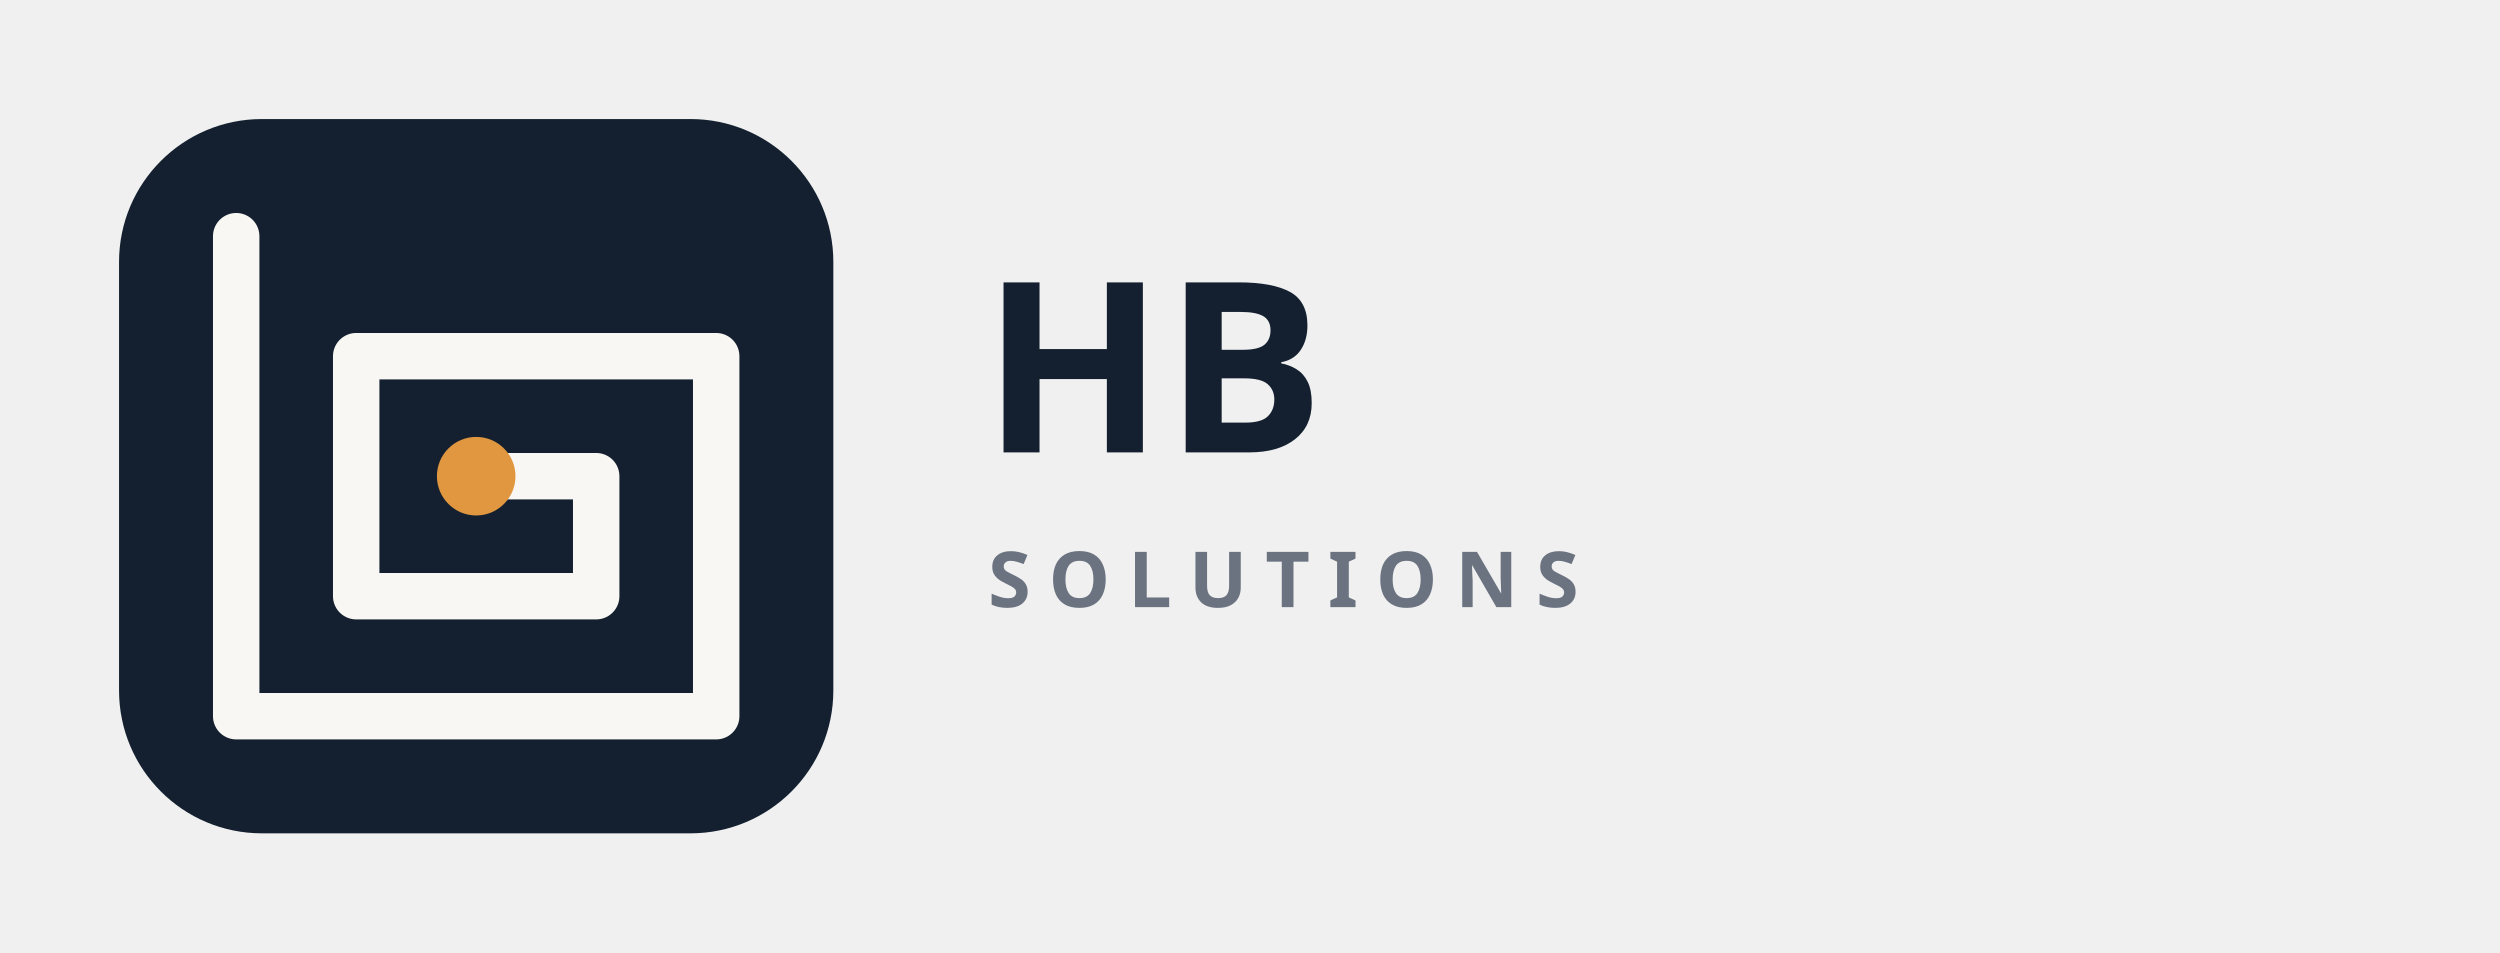
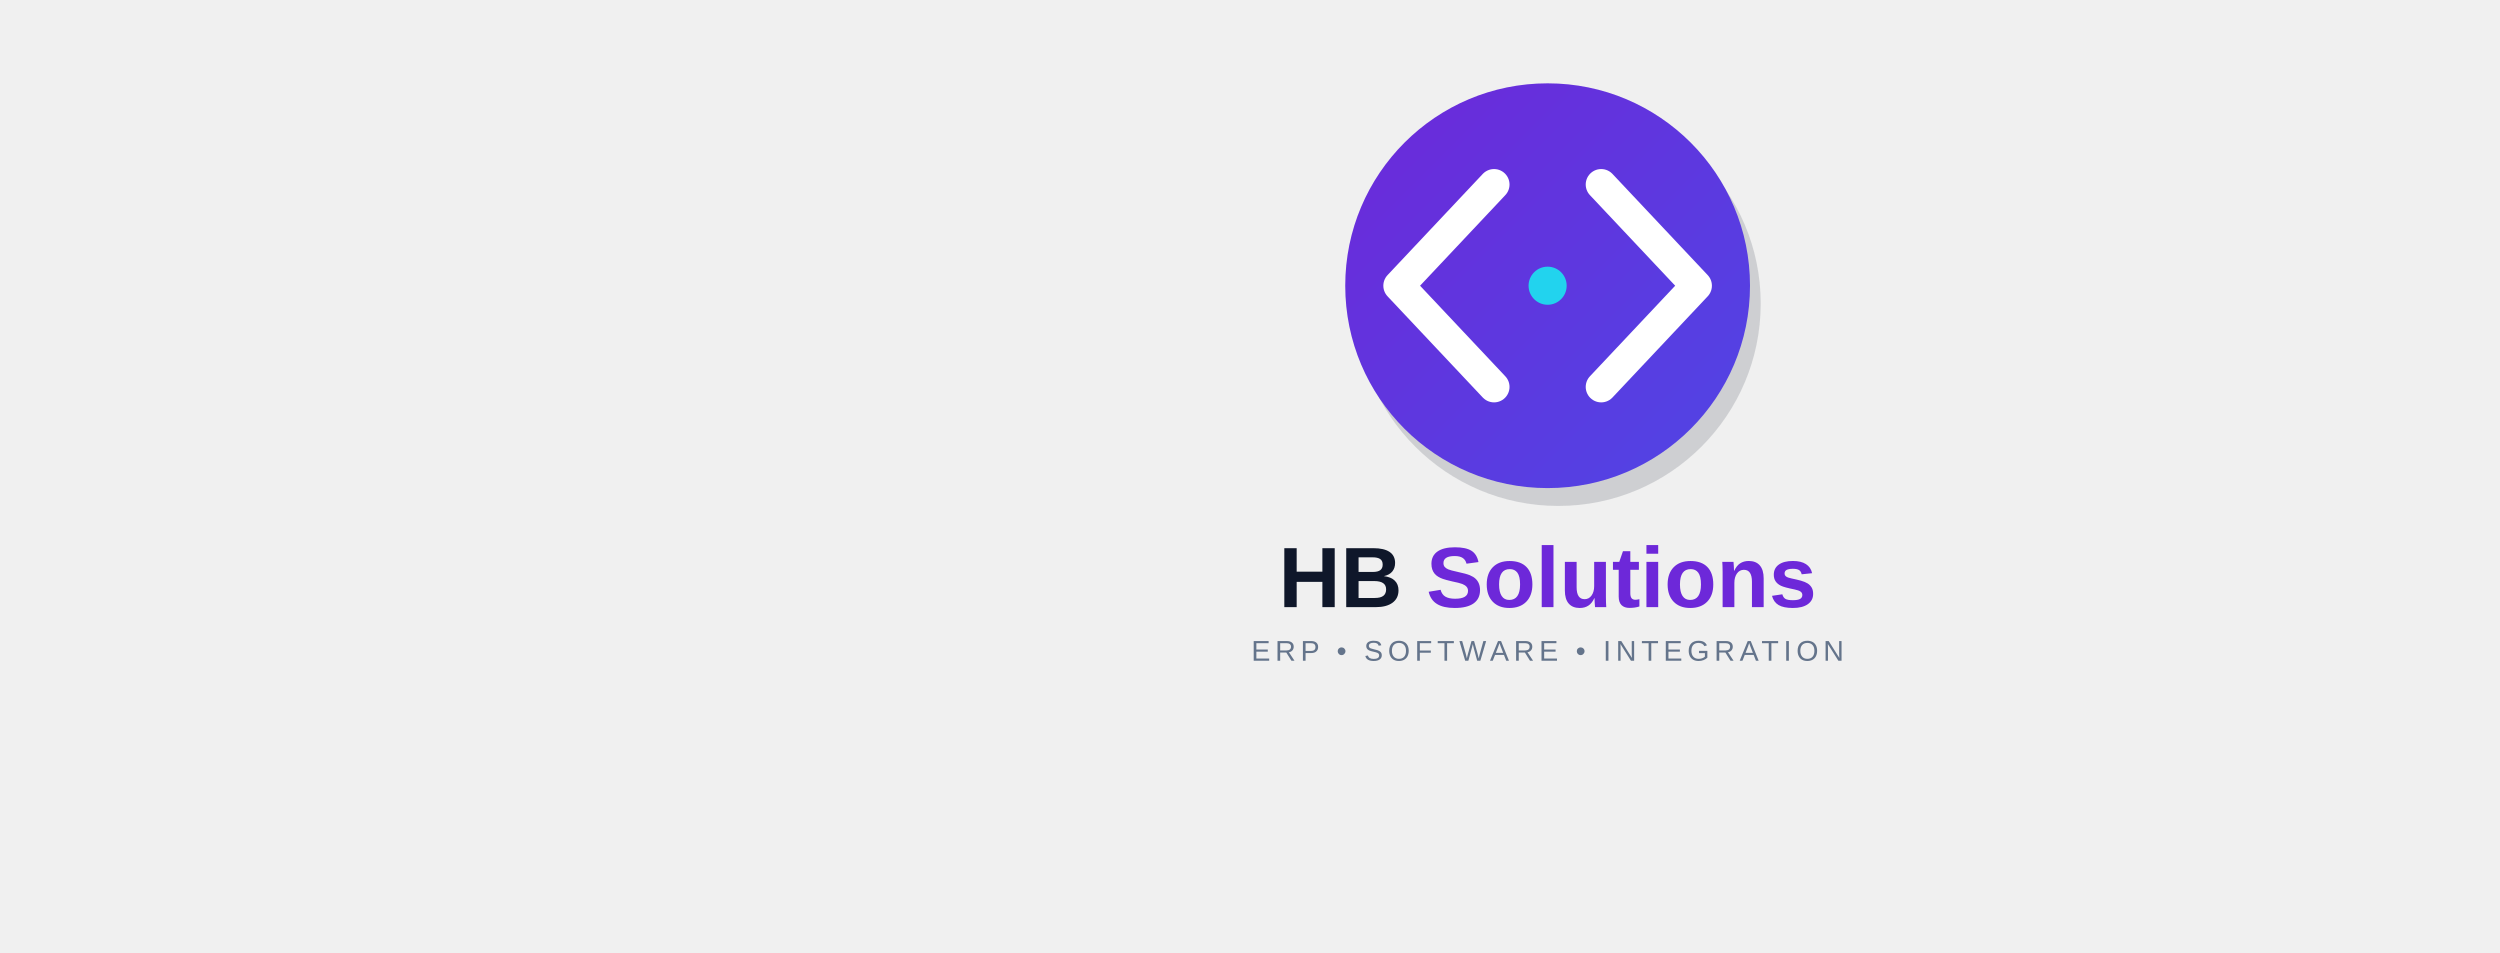
<svg xmlns="http://www.w3.org/2000/svg" width="420" height="160" viewBox="0 0 420 160">
-   <g transform="translate(20,20) scale(0.6)">
-     <rect x="0" y="0" width="200" height="200" rx="40" fill="#14202F" />
-     <path d="M 32.8,32.8 L 32.8,167.2 L 167.2,167.2 L 167.2,66.4 L 66.4,66.4 L 66.4,133.6 L 133.6,133.6 L 133.6,100.0 L 100.0,100.0" fill="none" stroke="#F8F7F3" stroke-width="13" stroke-linecap="round" stroke-linejoin="round" />
-     <circle cx="100" cy="100" r="11" fill="#E0973F" />
+   <g transform="translate(180,-10) scale(0.20)">
+     <defs>
+       <style>.word { font-family: 'Poppins', 'Segoe UI', Arial, sans-serif; }</style>
+       <linearGradient id="g4" x1="0%" y1="0%" x2="100%" y2="100%">
+         <stop offset="0%" stop-color="#6D28D9" />
+         <stop offset="100%" stop-color="#4F46E5" />
+       </linearGradient>
+     </defs>
+     <circle cx="400" cy="290" r="170" fill="#0f172a" opacity="0.15" transform="translate(9,15)" />
+     <circle cx="400" cy="290" r="170" fill="url(#g4)" />
+     <g fill="none" stroke="#ffffff" stroke-width="26" stroke-linecap="round" stroke-linejoin="round">
+       <path d="M355,205 L275,290 L355,375" />
+       <path d="M445,205 L525,290 L445,375" />
+     </g>
+     <circle cx="400" cy="290" r="16" fill="#22D3EE" />
+     <text x="400" y="560" text-anchor="middle" class="word" font-size="72" font-weight="700" fill="#0F172A">
+       HB <tspan fill="#6D28D9">Solutions</tspan>
+     </text>
+     <text x="400" y="605" text-anchor="middle" class="word" font-size="24" font-weight="500" letter-spacing="4" fill="#64748B">
+       ERP • SOFTWARE • INTEGRATION
+     </text>
  </g>
-   <text x="165" y="76" font-family="'Century Gothic', Futura, Poppins, Verdana, sans-serif" font-weight="700" font-size="40" fill="#14202F">HB</text>
-   <text x="166" y="102" font-family="'Century Gothic', Futura, Poppins, Verdana, sans-serif" font-weight="700" font-size="13" letter-spacing="3" fill="#6B7280">SOLUTIONS</text>
</svg>
